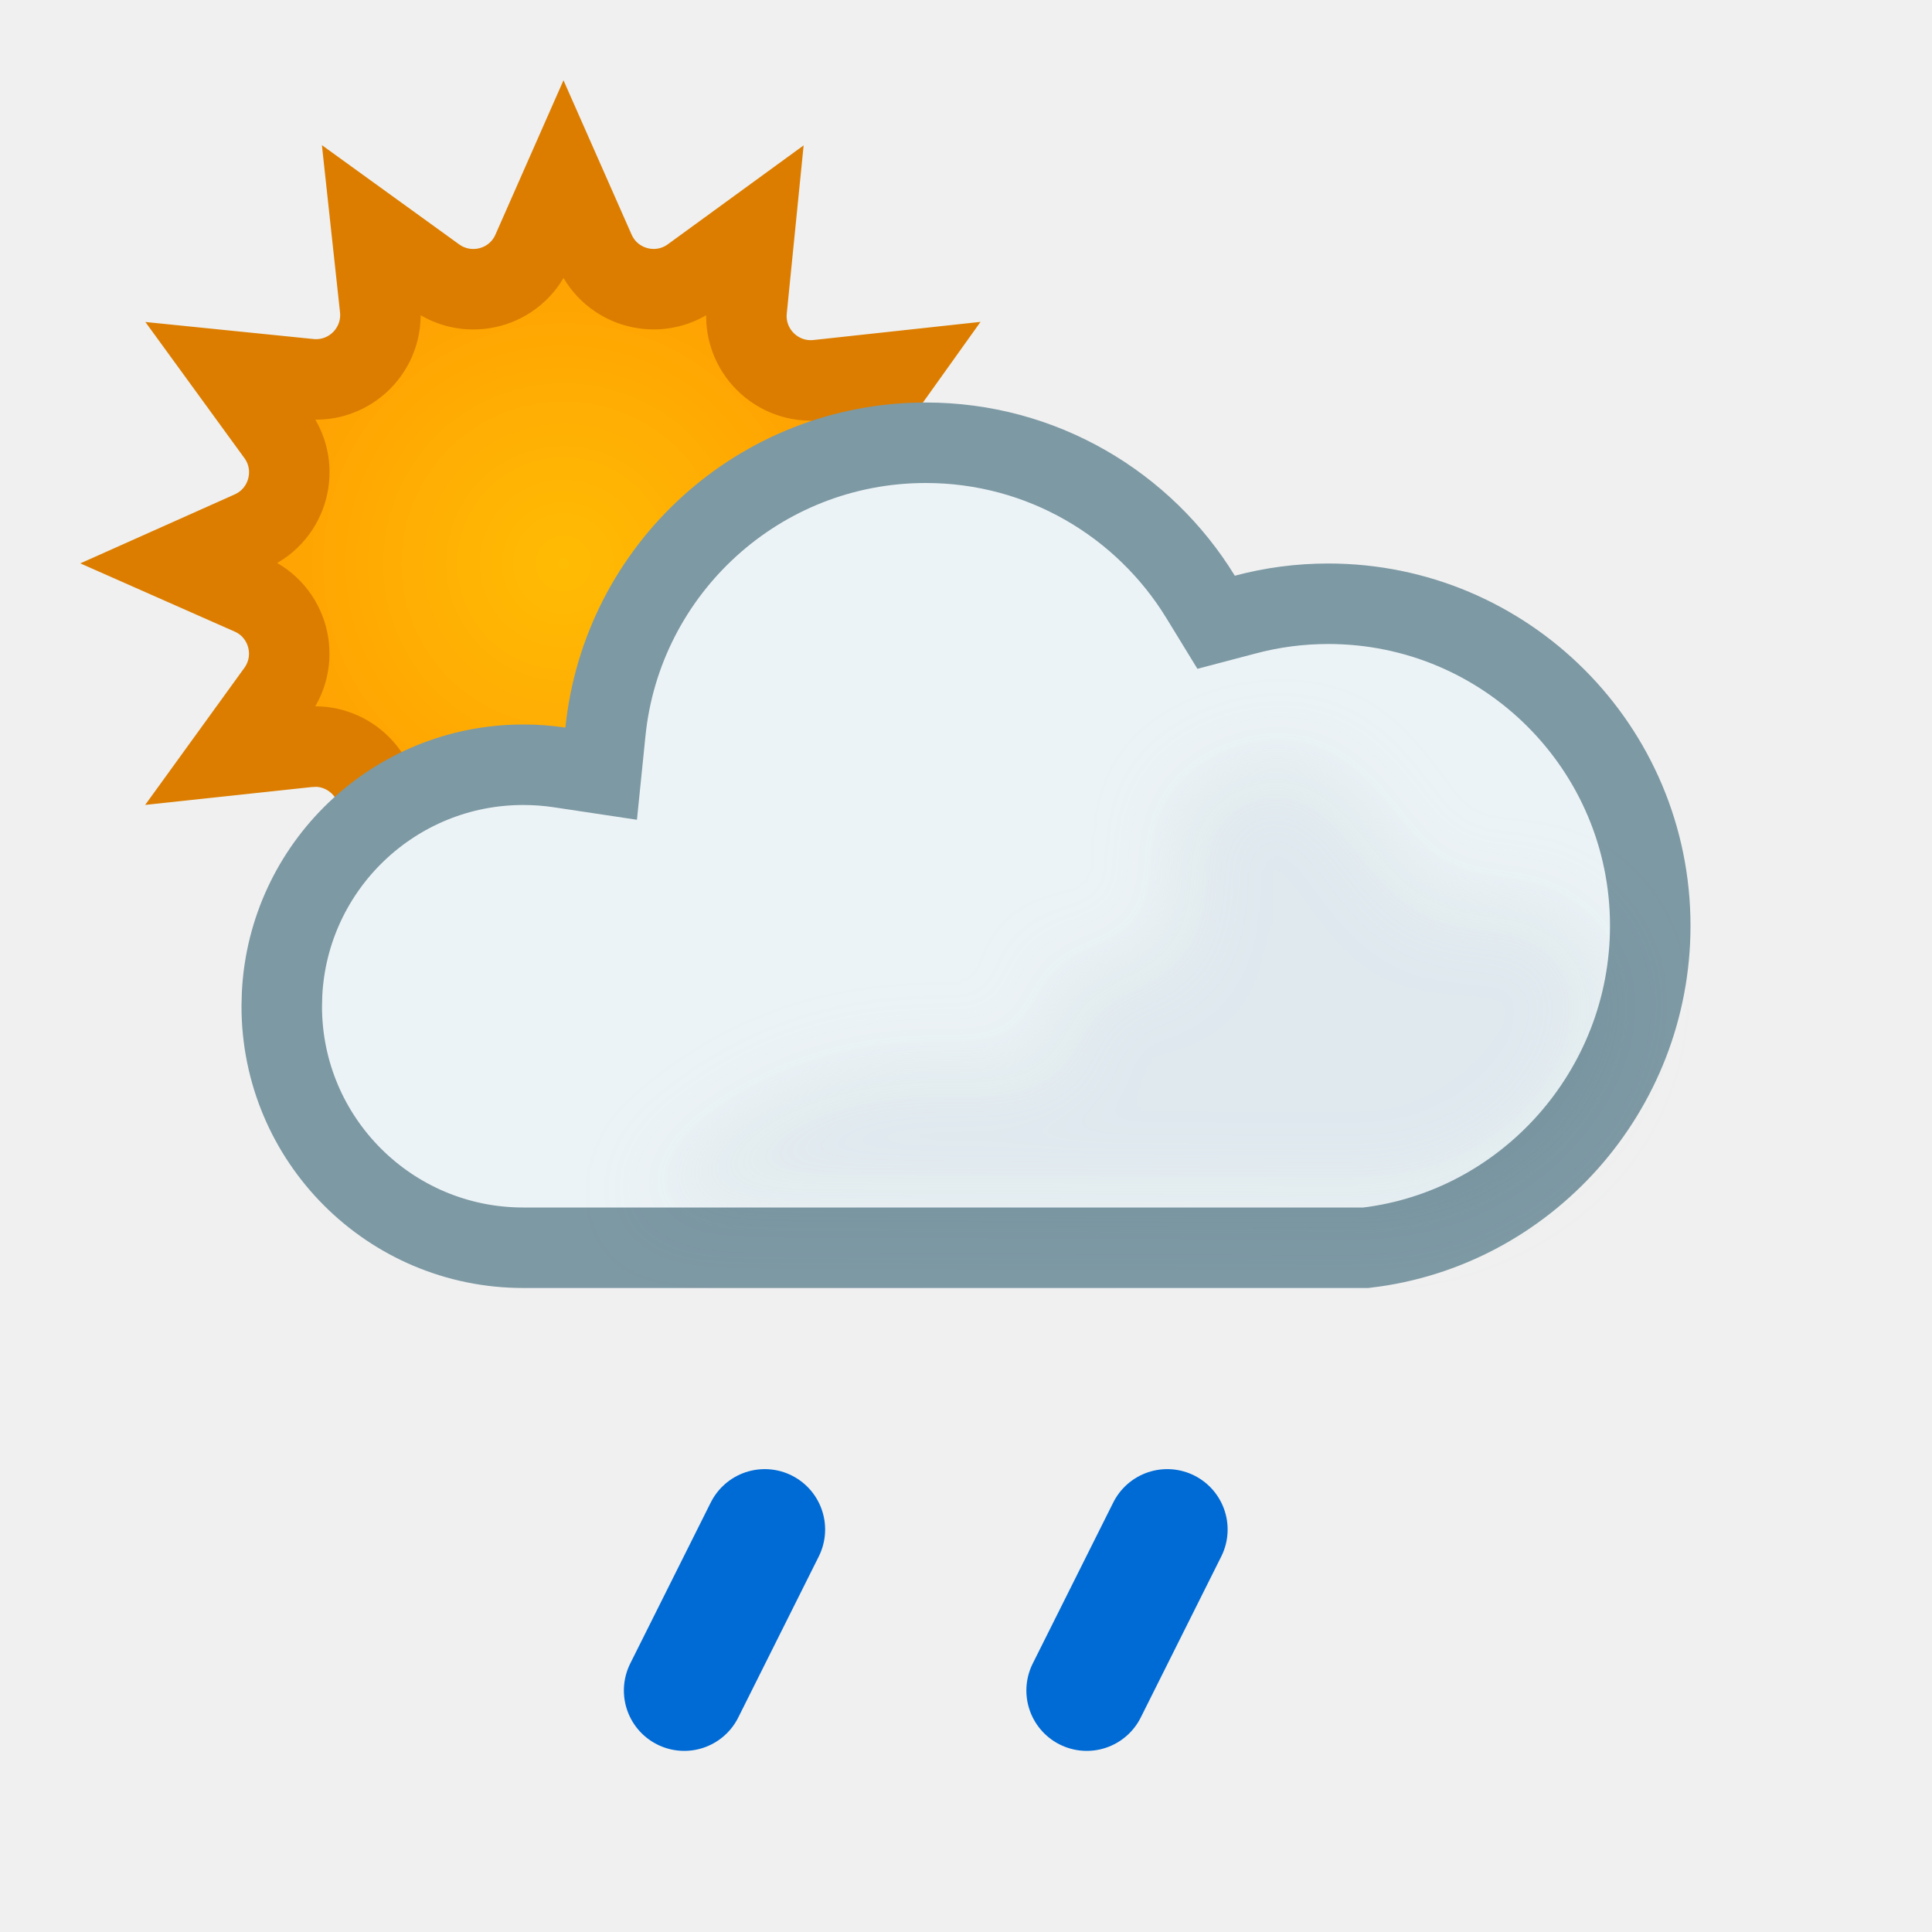
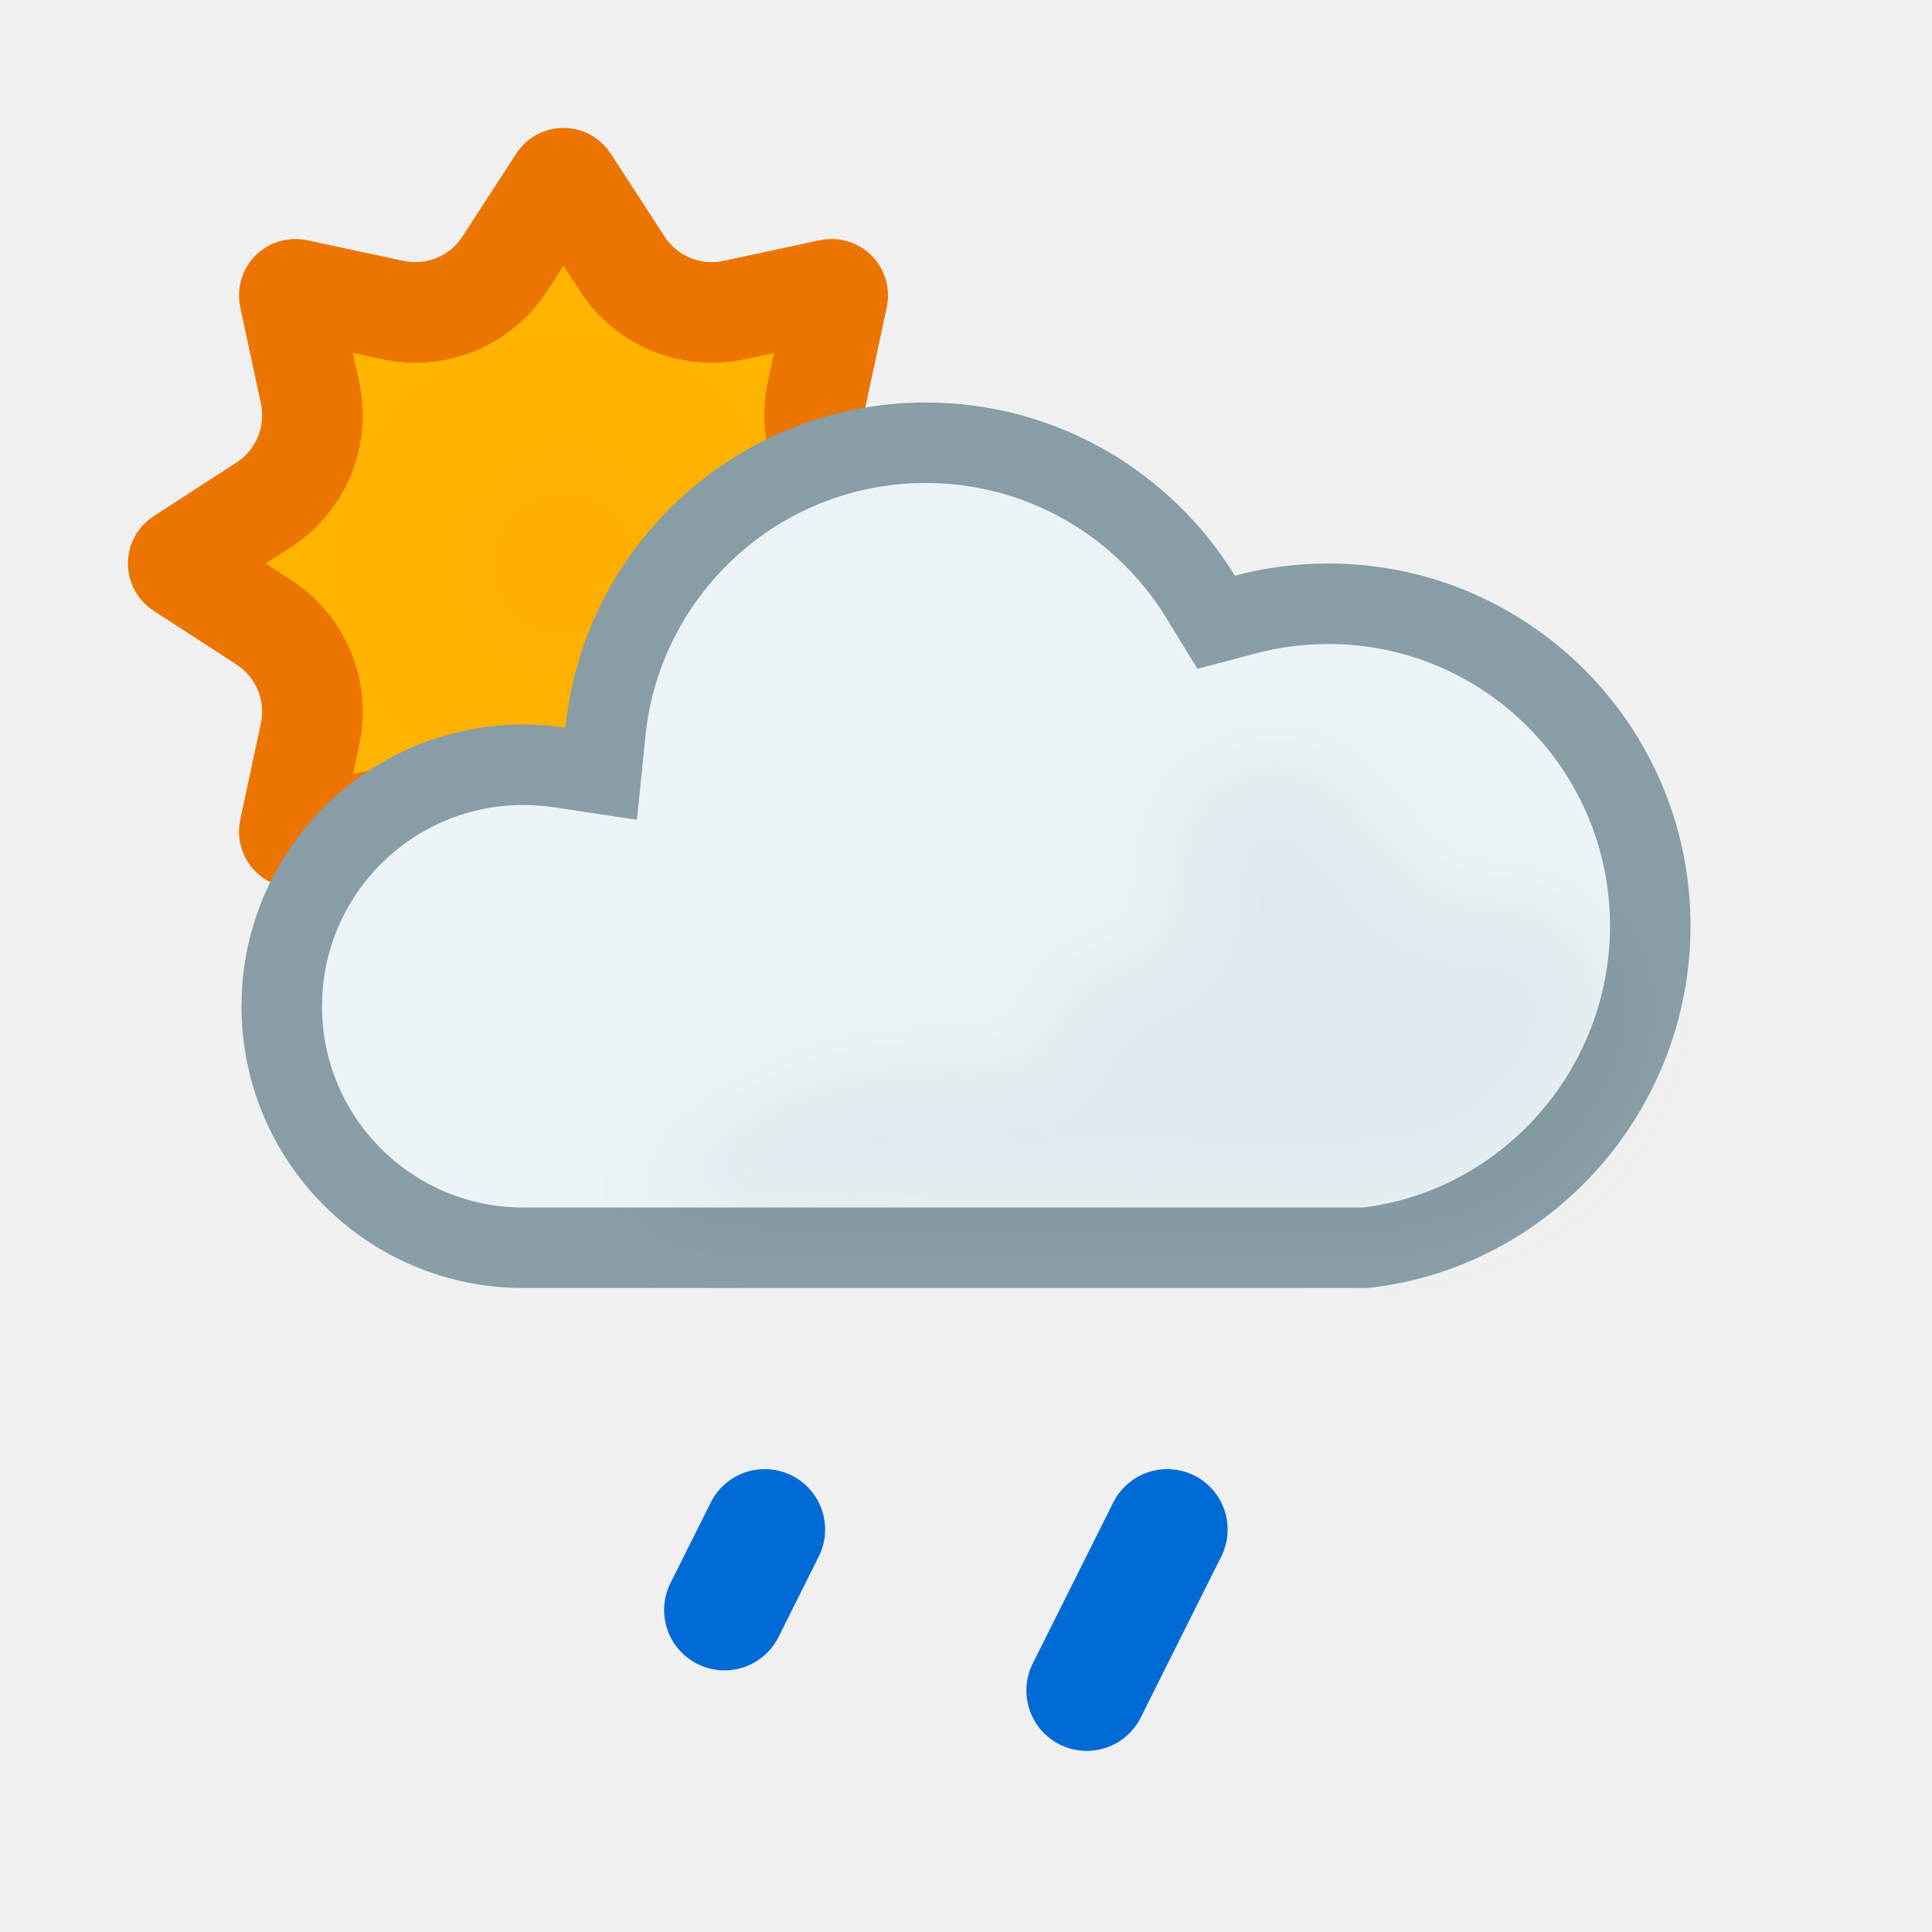
<svg xmlns="http://www.w3.org/2000/svg" width="24" height="24" viewBox="0 0 24 24" fill="none">
-   <path d="M7.388 3.115C7.594 3.582 8.177 3.739 8.59 3.439L9.374 2.868L9.276 3.845C9.225 4.351 9.653 4.775 10.158 4.721L11.125 4.616L10.555 5.414C10.259 5.827 10.418 6.406 10.882 6.611L11.77 7.003L10.881 7.401C10.416 7.61 10.261 8.194 10.562 8.604L11.127 9.374L10.155 9.276L10.062 9.272C9.598 9.279 9.228 9.684 9.279 10.158L9.383 11.125L8.586 10.555L8.507 10.504C8.129 10.295 7.65 10.427 7.432 10.799L7.389 10.882L6.996 11.77L6.598 10.88L6.555 10.796C6.318 10.398 5.782 10.279 5.396 10.56L4.61 11.131L4.709 10.155C4.757 9.681 4.384 9.278 3.921 9.274L3.827 9.279L2.867 9.382L3.441 8.589C3.739 8.176 3.582 7.593 3.116 7.388L2.229 6.996L3.12 6.598C3.584 6.39 3.74 5.807 3.44 5.396L2.868 4.61L3.845 4.709C4.351 4.76 4.775 4.333 4.721 3.827L4.617 2.867L5.411 3.441C5.824 3.739 6.407 3.582 6.612 3.116L7 2.236L7.388 3.115Z" fill="url(#paint0_radial_1607_990)" stroke="#DC7D00" />
-   <path d="M11.5 5.5C12.943 5.5 14.209 6.265 14.913 7.413L15.107 7.73L15.468 7.635C15.797 7.547 16.142 7.5 16.5 7.5C18.709 7.5 20.5 9.291 20.5 11.5C20.5 13.555 18.952 15.269 16.967 15.5H6.5C4.843 15.5 3.5 14.157 3.5 12.5L3.504 12.346C3.584 10.761 4.895 9.5 6.5 9.5C6.653 9.5 6.803 9.511 6.949 9.533L7.468 9.611L7.521 9.09C7.726 7.074 9.43 5.5 11.5 5.5Z" fill="#ECF3F6" stroke="#7D99A4" stroke-miterlimit="2.13" />
+   <path d="M6.937 2.248C6.966 2.202 7.033 2.202 7.062 2.248L7.729 3.275C8.027 3.737 8.58 3.967 9.118 3.852L10.315 3.595C10.369 3.583 10.417 3.631 10.405 3.685L10.148 4.882C10.033 5.42 10.262 5.973 10.724 6.271L11.752 6.937C11.798 6.966 11.798 7.033 11.752 7.062L10.724 7.729C10.262 8.027 10.033 8.58 10.148 9.118L10.405 10.315C10.417 10.369 10.369 10.417 10.315 10.405L9.118 10.148C8.58 10.033 8.027 10.262 7.729 10.724L7.062 11.752C7.033 11.798 6.966 11.798 6.937 11.752L6.271 10.724C5.973 10.262 5.42 10.033 4.882 10.148L3.685 10.405C3.631 10.417 3.583 10.369 3.595 10.315L3.852 9.118C3.967 8.58 3.737 8.027 3.275 7.729L2.248 7.062C2.202 7.033 2.202 6.966 2.248 6.937L3.276 6.271C3.738 5.973 3.967 5.42 3.852 4.882L3.595 3.684C3.584 3.631 3.631 3.584 3.684 3.595L4.882 3.852C5.42 3.967 5.973 3.738 6.271 3.276L6.937 2.248Z" fill="url(#paint0_radial_1607_990)" stroke="#EB7500" stroke-width="1.25" />
+   <path d="M11.5 5.5C12.943 5.5 14.209 6.265 14.913 7.413L15.107 7.73L15.468 7.635C15.797 7.547 16.142 7.5 16.5 7.5C18.709 7.5 20.5 9.291 20.5 11.5C20.5 13.555 18.952 15.269 16.967 15.5H6.5C4.843 15.5 3.5 14.157 3.5 12.5L3.504 12.346C3.584 10.761 4.895 9.5 6.5 9.5C6.653 9.5 6.803 9.511 6.949 9.533L7.468 9.611L7.521 9.09C7.726 7.074 9.43 5.5 11.5 5.5Z" fill="#ECF3F6" stroke="#889DA5" stroke-miterlimit="2.13" />
  <g opacity="0.2" filter="url(#filter0_f_1607_990)" style="mix-blend-mode:multiply">
-     <path d="M19.155 11.236C18.79 11.098 18.155 11.236 18.155 11.236C17.273 11.236 16.886 9.131 15.755 9.437C15.173 9.594 14.571 9.807 14.555 10.411C14.545 10.821 14.795 11.222 14.555 11.636C14.236 12.189 13.515 11.96 13.001 12.143C13.894 14.735 11 11.555 7.995 14.965L17 15C17.5 15.134 20 14.5 20 12.143C19.763 11.79 19.607 11.409 19.155 11.236Z" fill="#BBCBD3" />
+     <path d="M19.155 11.236C18.791 11.098 18.155 11.236 18.155 11.236C17.273 11.236 16.886 9.131 15.755 9.437C15.173 9.594 14.571 9.807 14.555 10.411C14.545 10.821 14.795 11.222 14.555 11.636C14.236 12.189 13.515 11.96 13.001 12.143C13.894 14.735 11 11.555 7.995 14.965L17 15C17.5 15.134 20 14.5 20 12.143C19.764 11.79 19.607 11.409 19.155 11.236Z" fill="#BBCBD3" />
  </g>
  <g clip-path="url(#clip0_1607_990)">
-     <path d="M9.5 19L8.5 21" stroke="#006AD5" stroke-width="1.5" stroke-linecap="round" />
+     <path d="M9 20L9.5 19" stroke="#006AD5" stroke-width="1.5" stroke-linecap="round" />
  </g>
  <g clip-path="url(#clip1_1607_990)">
    <path d="M14.5 19L13.5 21" stroke="#006AD5" stroke-width="1.5" stroke-linecap="round" />
  </g>
  <defs>
    <filter id="filter0_f_1607_990" x="6.995" y="8.406" width="14.005" height="7.611" filterUnits="userSpaceOnUse" color-interpolation-filters="sRGB">
      <feFlood flood-opacity="0" result="BackgroundImageFix" />
      <feBlend mode="normal" in="SourceGraphic" in2="BackgroundImageFix" result="shape" />
      <feGaussianBlur stdDeviation="0.5" result="effect1_foregroundBlur_1607_990" />
    </filter>
-     <radialGradient id="paint0_radial_1607_990" cx="0" cy="0" r="1" gradientUnits="userSpaceOnUse" gradientTransform="translate(6.99997 7.00009) rotate(50.0001) scale(6.00051)">
-       <stop stop-color="#FFBC04" />
-       <stop offset="0.99" stop-color="#FF9100" />
+     <radialGradient id="paint0_radial_1607_990" cx="0" cy="0" r="1" gradientTransform="matrix(4.2963 5.12316 -5.12014 4.29883 6.99997 6.99656)" gradientUnits="userSpaceOnUse">
+       <stop offset="0.01" stop-color="#FFAE00" />
+       <stop offset="1" stop-color="#FFBB00" />
    </radialGradient>
    <clipPath id="clip0_1607_990">
-       <rect width="4" height="4" fill="white" transform="matrix(1 0 0 -1 7 22)" />
+       <rect width="3" height="3" fill="white" transform="matrix(1 0 0 -1 8 21)" />
    </clipPath>
    <clipPath id="clip1_1607_990">
      <rect width="4" height="4" fill="white" transform="matrix(1 0 0 -1 12 22)" />
    </clipPath>
  </defs>
</svg>
